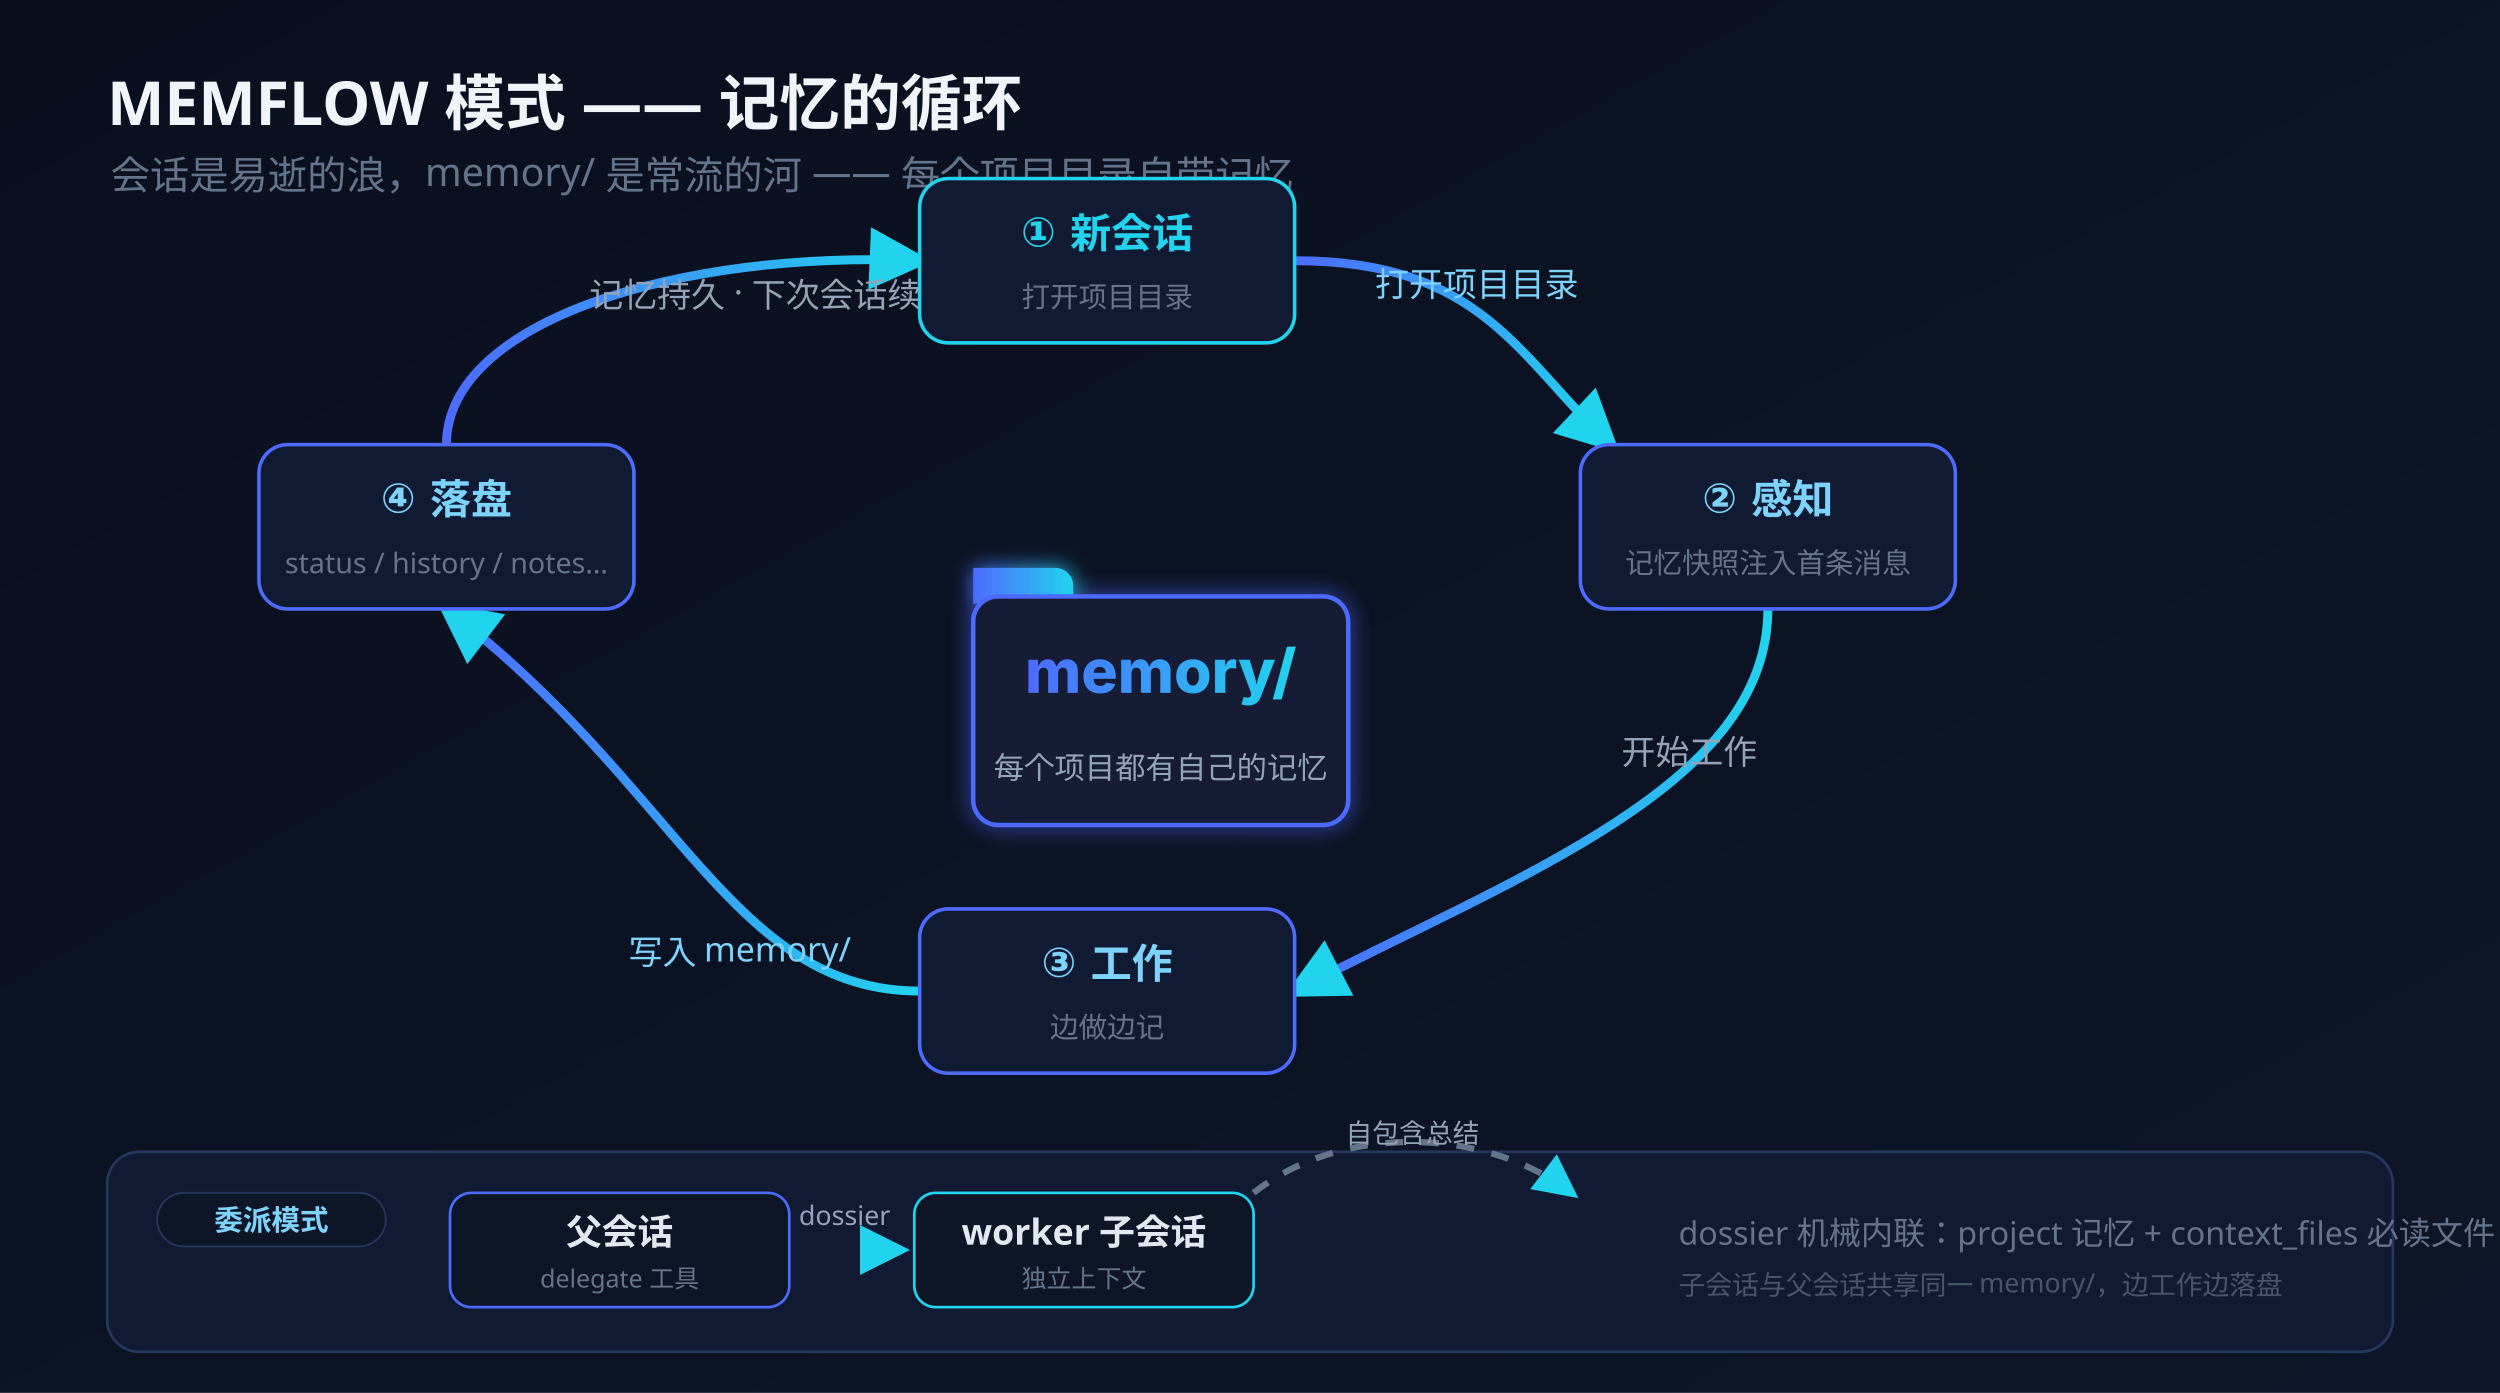
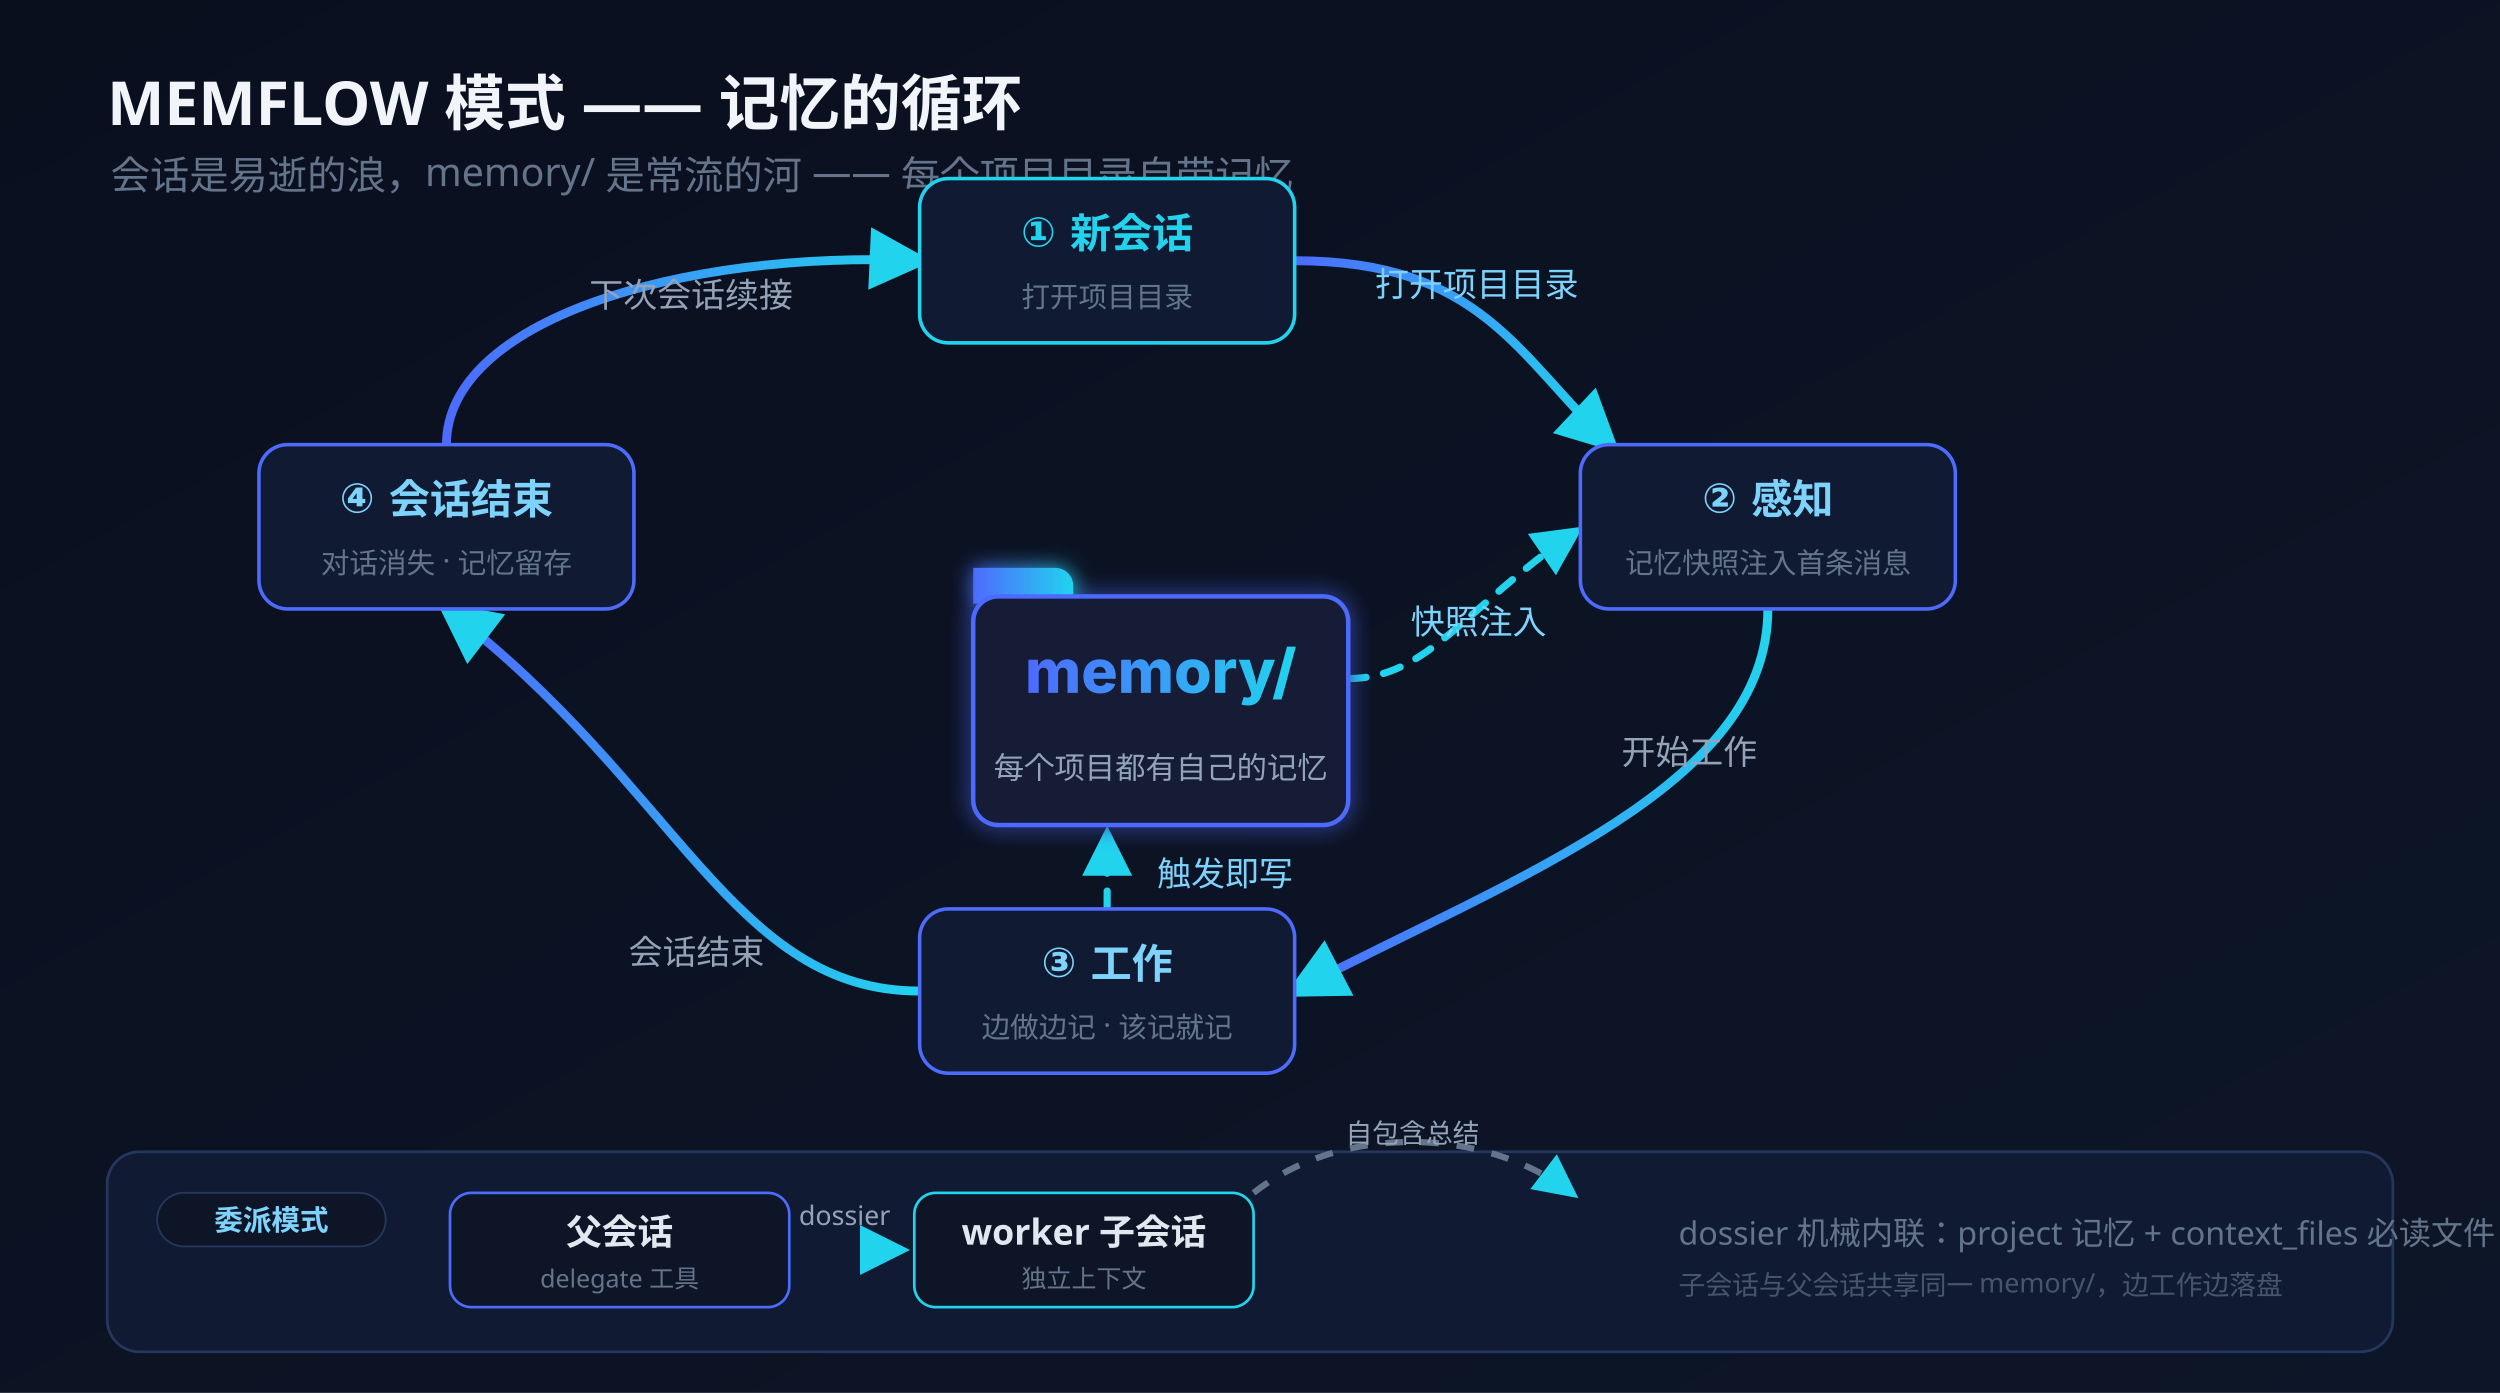
<svg xmlns="http://www.w3.org/2000/svg" width="1400" height="780" viewBox="0 0 1400 780">
  <defs>
    <linearGradient id="bg" x1="0" y1="0" x2="1" y2="1">
      <stop offset="0" stop-color="#0A0F1E" />
      <stop offset="1" stop-color="#0D1628" />
    </linearGradient>
    <linearGradient id="brand" x1="0" y1="0" x2="1" y2="0">
      <stop offset="0" stop-color="#4D6BFE" />
      <stop offset="1" stop-color="#22D3EE" />
    </linearGradient>
    <marker id="arr" viewBox="0 0 10 10" refX="8" refY="5" markerWidth="7" markerHeight="7" orient="auto-start-reverse">
      <path d="M 0 0 L 10 5 L 0 10 z" fill="#22D3EE" />
    </marker>
    <filter id="halo" x="-60%" y="-60%" width="220%" height="220%">
      <feGaussianBlur stdDeviation="6" result="b" />
      <feMerge>
        <feMergeNode in="b" />
        <feMergeNode in="SourceGraphic" />
      </feMerge>
    </filter>
  </defs>
  <rect width="1400" height="780" fill="url(#bg)" />
  <text x="60" y="70" fill="#F1F5F9" font-size="34" font-weight="700" font-family="PingFang SC, sans-serif">MEMFLOW 模式 —— 记忆的循环</text>
  <text x="62" y="106" fill="#64748B" font-size="22" font-family="PingFang SC, sans-serif">会话是易逝的浪，memory/ 是常流的河 —— 每个项目目录自带记忆</text>
  <g fill="none" stroke="url(#brand)" stroke-width="5" stroke-linecap="round" marker-end="url(#arr)">
    <path d="M 725 146 C 830 146, 850 200, 902 249" />
    <path d="M 990 341 C 990 440, 850 490, 725 555" />
    <path d="M 515 555 C 410 555, 380 440, 250 341" />
    <path d="M 250 249 C 250 180, 380 140, 515 146" />
  </g>
+   <g fill="none" stroke="#22D3EE" stroke-width="4" stroke-dasharray="10 10" stroke-linecap="round" marker-end="url(#arr)">
+     <path d="M 620 509 L 620 468" />
+     <path d="M 755 380 C 800 380, 820 340, 882 298" />
+   </g>
+   <text x="648" y="496" fill="#7DD3FC" font-size="19" font-family="PingFang SC, sans-serif">触发即写</text>
+   <text x="790" y="355" fill="#7DD3FC" font-size="19" font-family="PingFang SC, sans-serif">快照注入</text>
  <text x="770" y="166" fill="#7DD3FC" font-size="19" font-family="PingFang SC, sans-serif">打开项目目录</text>
  <text x="908" y="428" fill="#94A3B8" font-size="19" font-family="PingFang SC, sans-serif">开始工作</text>
-   <text x="352" y="540" fill="#7DD3FC" font-size="19" font-family="PingFang SC, sans-serif">写入 memory/</text>
-   <text x="330" y="172" fill="#94A3B8" font-size="19" font-family="PingFang SC, sans-serif">记忆持久 · 下次会话续接</text>
+   <text x="352" y="540" fill="#94A3B8" font-size="19" font-family="PingFang SC, sans-serif">会话结束</text>
+   <text x="330" y="172" fill="#94A3B8" font-size="19" font-family="PingFang SC, sans-serif">下次会话续接</text>
  <g font-family="PingFang SC, sans-serif">
    <rect x="515" y="100" width="210" height="92" rx="16" fill="#101B33" stroke="#22D3EE" stroke-width="2" />
    <text x="620" y="138" text-anchor="middle" fill="#22D3EE" font-size="23" font-weight="700">① 新会话</text>
    <text x="620" y="172" text-anchor="middle" fill="#64748B" font-size="16">打开项目目录</text>
    <rect x="885" y="249" width="210" height="92" rx="16" fill="#101B33" stroke="#4D6BFE" stroke-width="2" />
    <text x="990" y="287" text-anchor="middle" fill="#7DD3FC" font-size="23" font-weight="700">② 感知</text>
    <text x="990" y="321" text-anchor="middle" fill="#64748B" font-size="16">记忆快照注入首条消息</text>
    <rect x="515" y="509" width="210" height="92" rx="16" fill="#101B33" stroke="#4D6BFE" stroke-width="2" />
    <text x="620" y="547" text-anchor="middle" fill="#7DD3FC" font-size="23" font-weight="700">③ 工作</text>
-     <text x="620" y="581" text-anchor="middle" fill="#64748B" font-size="16">边做边记</text>
+     <text x="620" y="581" text-anchor="middle" fill="#64748B" font-size="16">边做边记 · 该记就记</text>
    <rect x="145" y="249" width="210" height="92" rx="16" fill="#101B33" stroke="#4D6BFE" stroke-width="2" />
-     <text x="250" y="287" text-anchor="middle" fill="#7DD3FC" font-size="23" font-weight="700">④ 落盘</text>
-     <text x="250" y="321" text-anchor="middle" fill="#64748B" font-size="16">status / history / notes…</text>
+     <text x="250" y="287" text-anchor="middle" fill="#7DD3FC" font-size="23" font-weight="700">④ 会话结束</text>
+     <text x="250" y="321" text-anchor="middle" fill="#64748B" font-size="16">对话消失 · 记忆留存</text>
  </g>
  <g filter="url(#halo)">
    <path d="M 545 318 h 46 a 10 10 0 0 1 10 10 v 10 h -56 z" fill="url(#brand)" />
    <rect x="545" y="334" width="210" height="128" rx="14" fill="#121C36" stroke="#4D6BFE" stroke-width="2.5" />
    <text x="650" y="388" text-anchor="middle" fill="url(#brand)" font-size="34" font-family="SF Pro Display, PingFang SC, sans-serif" font-weight="800">memory/</text>
    <text x="650" y="436" text-anchor="middle" fill="#94A3B8" font-size="17" font-family="PingFang SC, sans-serif">每个项目都有自己的记忆</text>
  </g>
  <g>
    <rect x="60" y="645" width="1280" height="112" rx="18" fill="#101B33" stroke="#26375F" stroke-width="1.5" />
    <rect x="88" y="668" rx="15" width="128" height="30" fill="#0D1526" stroke="#26375F" />
    <text x="152" y="689" text-anchor="middle" fill="#7DD3FC" font-size="16" font-family="PingFang SC, sans-serif" font-weight="600">委派模式</text>
    <rect x="252" y="668" width="190" height="64" rx="12" fill="#0D1526" stroke="#4D6BFE" stroke-width="1.5" />
    <text x="347" y="697" text-anchor="middle" fill="#E2E8F0" font-size="20" font-family="PingFang SC, sans-serif" font-weight="600">父会话</text>
    <text x="347" y="721" text-anchor="middle" fill="#64748B" font-size="14" font-family="PingFang SC, sans-serif">delegate 工具</text>
    <rect x="512" y="668" width="190" height="64" rx="12" fill="#0D1526" stroke="#22D3EE" stroke-width="1.5" />
    <text x="607" y="697" text-anchor="middle" fill="#E2E8F0" font-size="20" font-family="PingFang SC, sans-serif" font-weight="600">worker 子会话</text>
    <text x="607" y="721" text-anchor="middle" fill="#64748B" font-size="14" font-family="PingFang SC, sans-serif">独立上下文</text>
    <line x1="442" y1="700" x2="504" y2="700" stroke="url(#brand)" stroke-width="4" marker-end="url(#arr)" />
    <text x="473" y="686" text-anchor="middle" fill="#94A3B8" font-size="15" font-family="PingFang SC, sans-serif">dossier</text>
    <path d="M 702 668 C 750 630, 830 630, 880 668" fill="none" stroke="#64748B" stroke-width="3.5" stroke-dasharray="10 10" marker-end="url(#arr)" />
    <text x="791" y="640" text-anchor="middle" fill="#94A3B8" font-size="15" font-family="PingFang SC, sans-serif">自包含总结</text>
    <text x="940" y="697" fill="#64748B" font-size="18" font-family="PingFang SC, sans-serif">dossier 机械内联：project 记忆 + context_files 必读文件</text>
    <text x="940" y="725" fill="#475569" font-size="15" font-family="PingFang SC, sans-serif">子会话与父会话共享同一 memory/，边工作边落盘</text>
  </g>
</svg>
